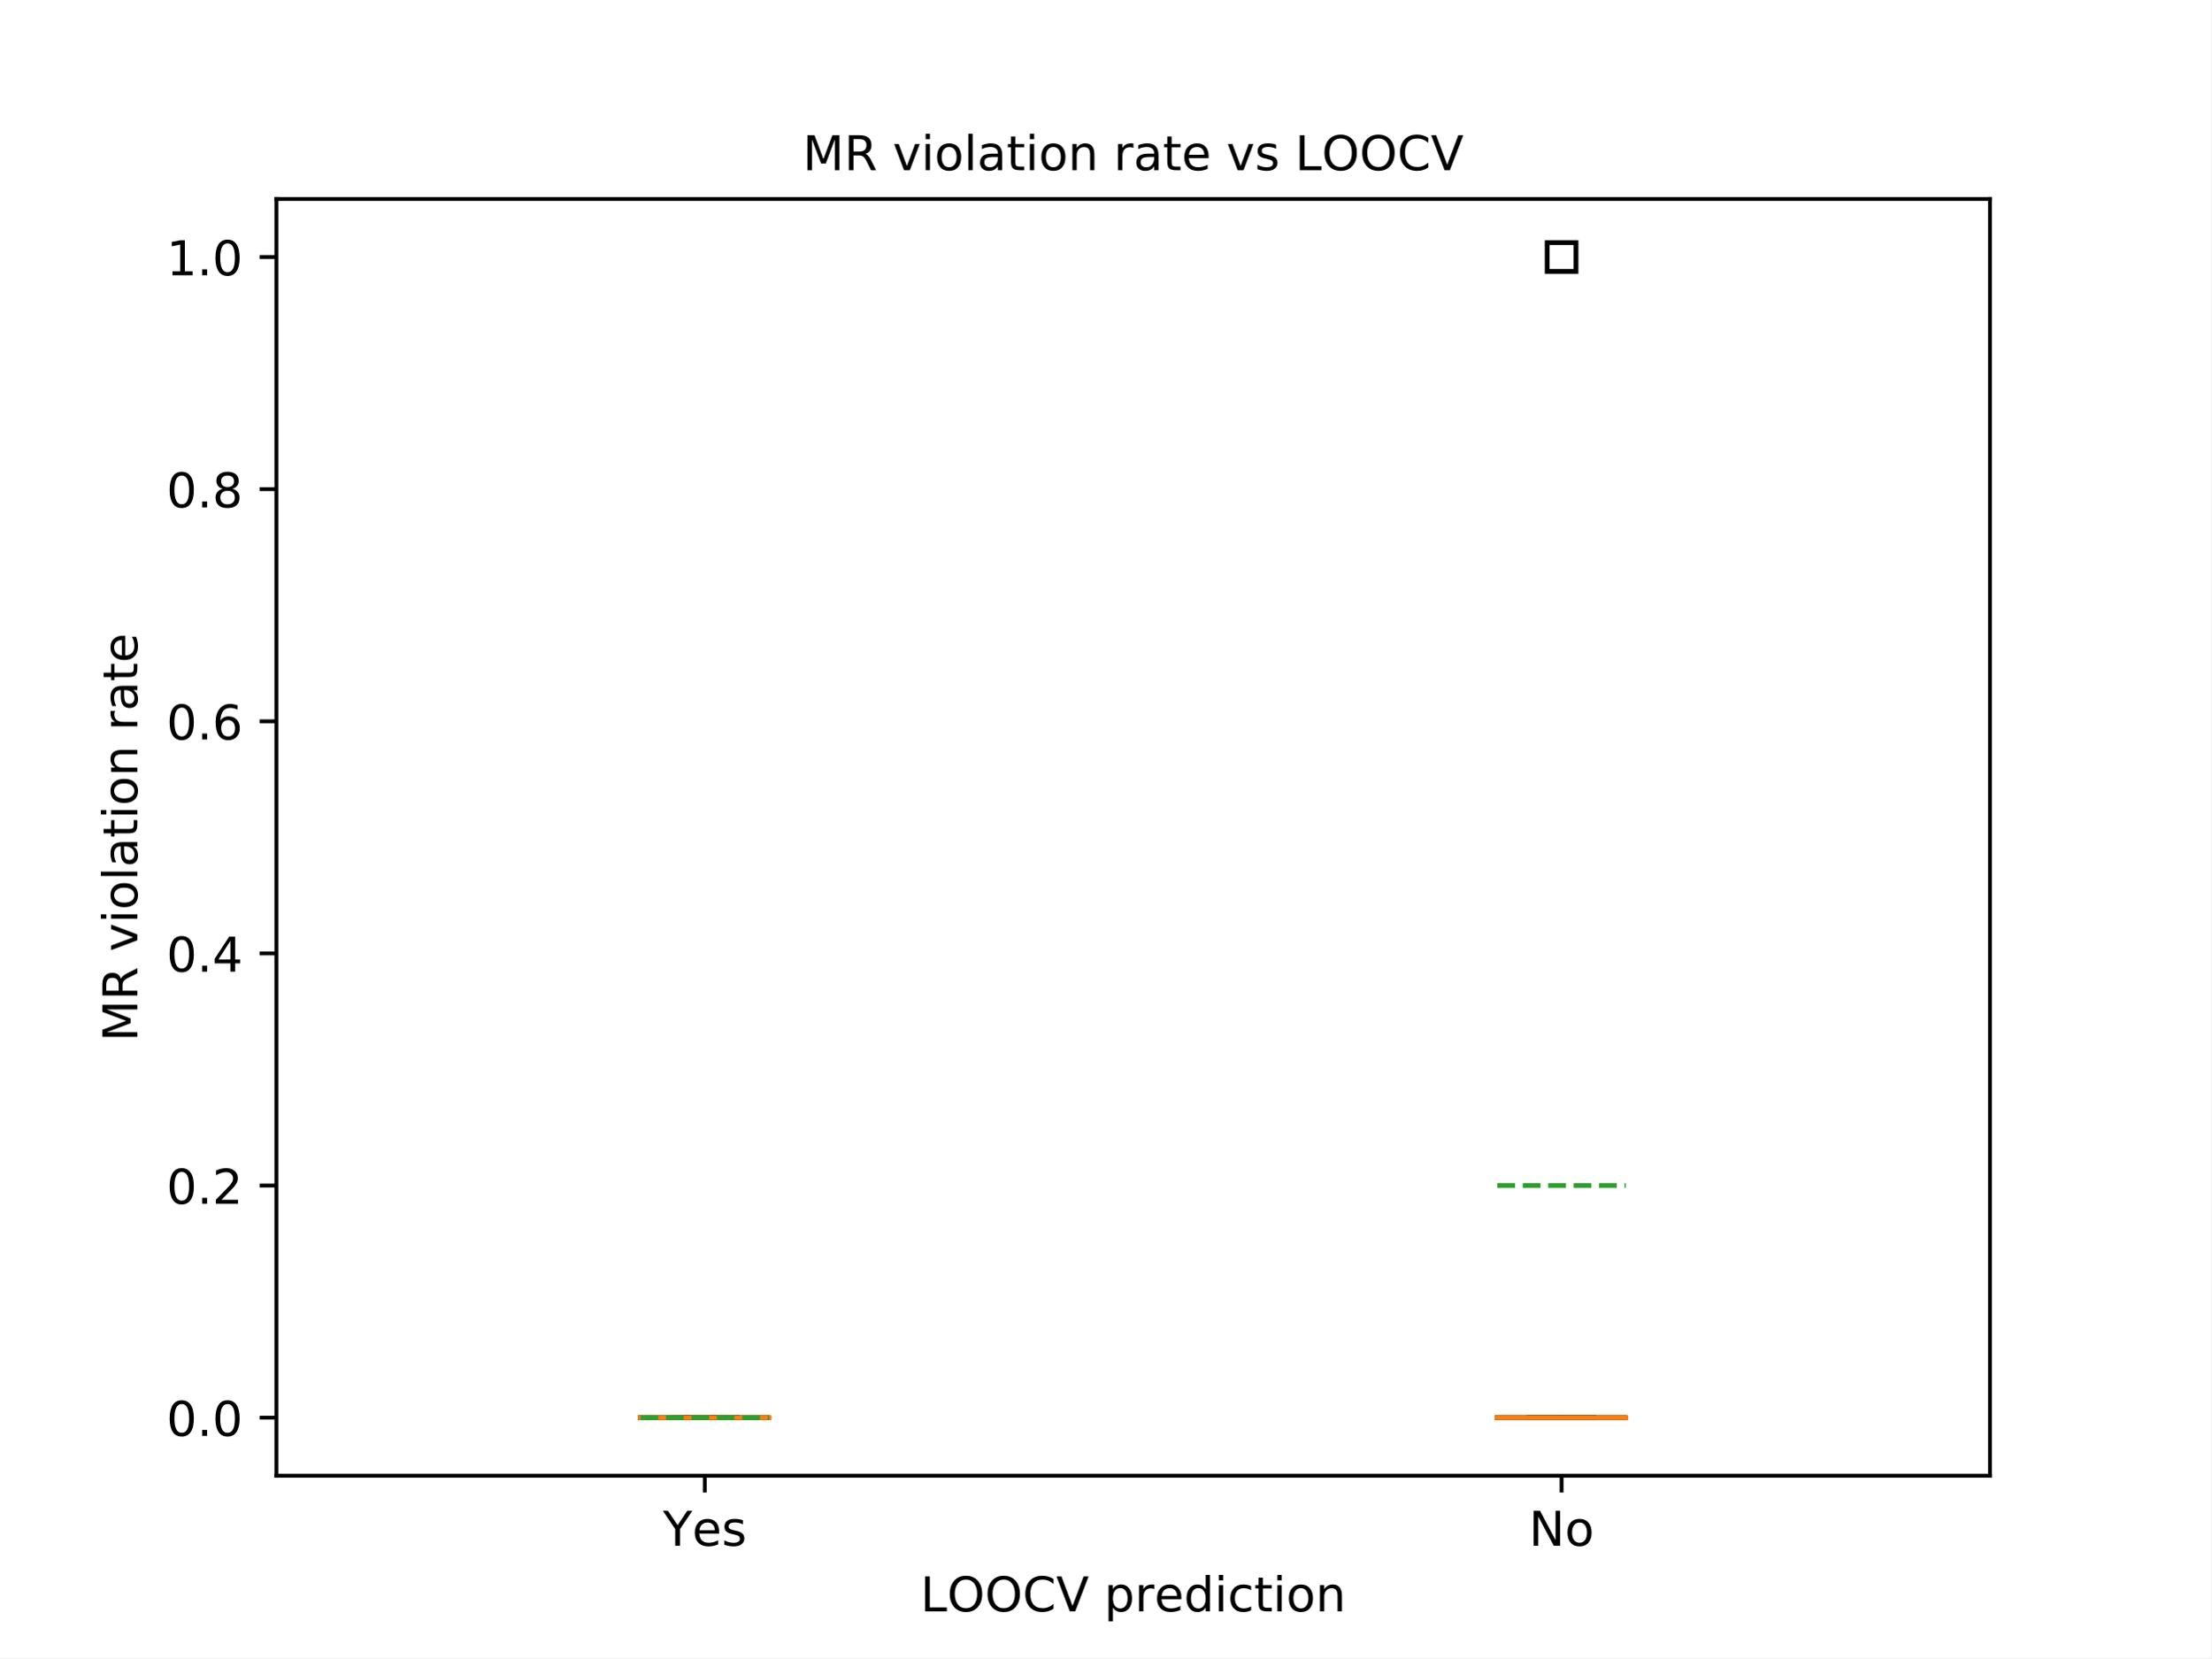
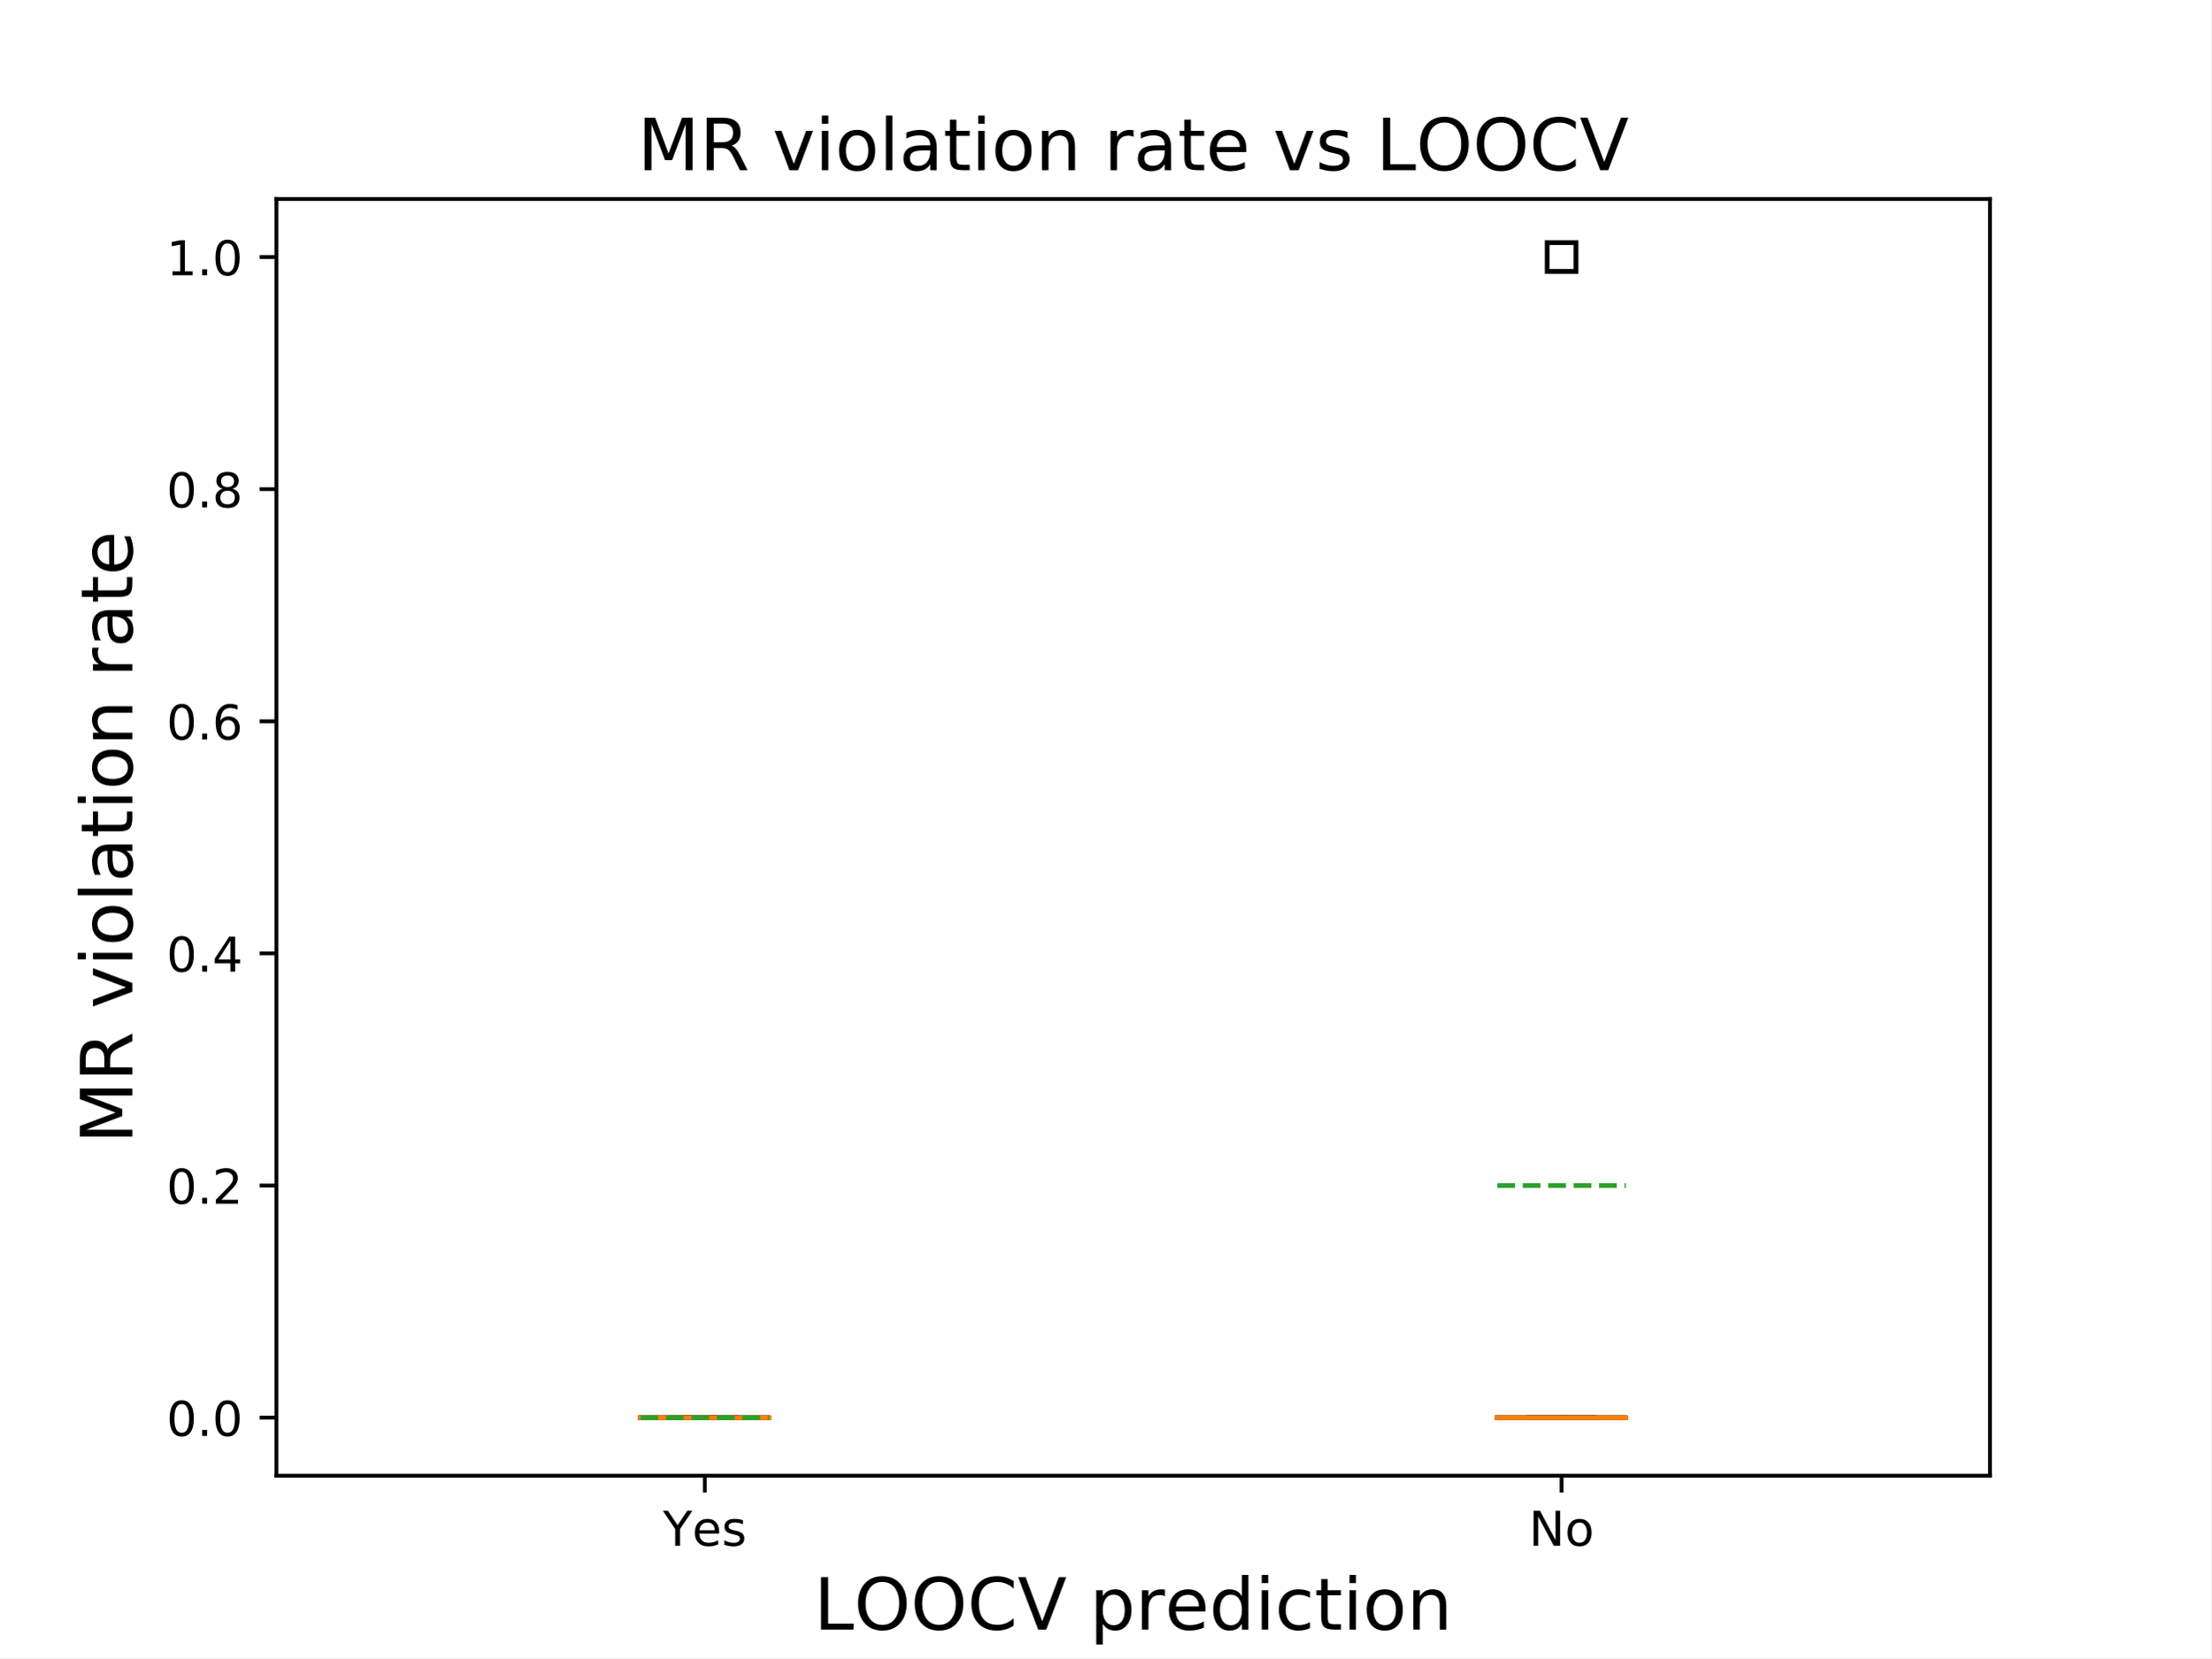
<svg xmlns="http://www.w3.org/2000/svg" xmlns:xlink="http://www.w3.org/1999/xlink" height="345.6pt" version="1.1" viewBox="0 0 460.8 345.6" width="460.8pt">
  <defs>
    <style type="text/css">
*{stroke-linecap:butt;stroke-linejoin:round;}
  </style>
  </defs>
  <g id="figure_1">
    <g id="patch_1">
      <path d="M 0 345.6  L 460.8 345.6  L 460.8 0  L 0 0  z " style="fill:#ffffff;" />
    </g>
    <g id="axes_1">
      <g id="patch_2">
        <path d="M 57.6 307.584  L 414.72 307.584  L 414.72 41.472  L 57.6 41.472  z " style="fill:#ffffff;" />
      </g>
      <g id="matplotlib.axis_1">
        <g id="xtick_1">
          <g id="line2d_1">
            <defs>
-               <path d="M 0 0  L 0 3.5  " id="m2369050614" style="stroke:#000000;stroke-width:0.8;" />
-             </defs>
-             <g>
-               <use style="stroke:#000000;stroke-width:0.8;" x="146.88" xlink:href="#m2369050614" y="307.584" />
+               <path d="M 0 0  L 0 3.5  " id="m07c91dd76b" style="stroke:#000000;stroke-width:0.8;" />
+             </defs>
+             <g>
+               <use style="stroke:#000000;stroke-width:0.8;" x="146.88" xlink:href="#m07c91dd76b" y="307.584" />
            </g>
          </g>
          <g id="text_1">
            <defs>
              <path d="M -0.203 72.906  L 10.406 72.906  L 30.609 42.922  L 50.688 72.906  L 61.281 72.906  L 35.5 34.719  L 35.5 0  L 25.594 0  L 25.594 34.719  z " id="DejaVuSans-89" />
              <path d="M 56.203 29.594  L 56.203 25.203  L 14.891 25.203  Q 15.484 15.922 20.484 11.062  Q 25.484 6.203 34.422 6.203  Q 39.594 6.203 44.453 7.469  Q 49.312 8.734 54.109 11.281  L 54.109 2.781  Q 49.266 0.734 44.188 -0.344  Q 39.109 -1.422 33.891 -1.422  Q 20.797 -1.422 13.156 6.188  Q 5.516 13.812 5.516 26.812  Q 5.516 40.234 12.766 48.109  Q 20.016 56 32.328 56  Q 43.359 56 49.781 48.891  Q 56.203 41.797 56.203 29.594  z M 47.219 32.234  Q 47.125 39.594 43.094 43.984  Q 39.062 48.391 32.422 48.391  Q 24.906 48.391 20.391 44.141  Q 15.875 39.891 15.188 32.172  z " id="DejaVuSans-101" />
              <path d="M 44.281 53.078  L 44.281 44.578  Q 40.484 46.531 36.375 47.5  Q 32.281 48.484 27.875 48.484  Q 21.188 48.484 17.844 46.438  Q 14.5 44.391 14.5 40.281  Q 14.5 37.156 16.891 35.375  Q 19.281 33.594 26.516 31.984  L 29.594 31.297  Q 39.156 29.25 43.188 25.516  Q 47.219 21.781 47.219 15.094  Q 47.219 7.469 41.188 3.016  Q 35.156 -1.422 24.609 -1.422  Q 20.219 -1.422 15.453 -0.562  Q 10.688 0.297 5.422 2  L 5.422 11.281  Q 10.406 8.688 15.234 7.391  Q 20.062 6.109 24.812 6.109  Q 31.156 6.109 34.562 8.281  Q 37.984 10.453 37.984 14.406  Q 37.984 18.062 35.516 20.016  Q 33.062 21.969 24.703 23.781  L 21.578 24.516  Q 13.234 26.266 9.516 29.906  Q 5.812 33.547 5.812 39.891  Q 5.812 47.609 11.281 51.797  Q 16.75 56 26.812 56  Q 31.781 56 36.172 55.266  Q 40.578 54.547 44.281 53.078  z " id="DejaVuSans-115" />
            </defs>
            <g transform="translate(138.155 322.1824)scale(0.1 -0.1)">
              <use xlink:href="#DejaVuSans-89" />
              <use x="60.881" xlink:href="#DejaVuSans-101" />
              <use x="122.404" xlink:href="#DejaVuSans-115" />
            </g>
          </g>
        </g>
        <g id="xtick_2">
          <g id="line2d_2">
            <g>
-               <use style="stroke:#000000;stroke-width:0.8;" x="325.44" xlink:href="#m2369050614" y="307.584" />
+               <use style="stroke:#000000;stroke-width:0.8;" x="325.44" xlink:href="#m07c91dd76b" y="307.584" />
            </g>
          </g>
          <g id="text_2">
            <defs>
              <path d="M 9.812 72.906  L 23.094 72.906  L 55.422 11.922  L 55.422 72.906  L 64.984 72.906  L 64.984 0  L 51.703 0  L 19.391 60.984  L 19.391 0  L 9.812 0  z " id="DejaVuSans-78" />
              <path d="M 30.609 48.391  Q 23.391 48.391 19.188 42.75  Q 14.984 37.109 14.984 27.297  Q 14.984 17.484 19.156 11.844  Q 23.344 6.203 30.609 6.203  Q 37.797 6.203 41.984 11.859  Q 46.188 17.531 46.188 27.297  Q 46.188 37.016 41.984 42.703  Q 37.797 48.391 30.609 48.391  z M 30.609 56  Q 42.328 56 49.016 48.375  Q 55.719 40.766 55.719 27.297  Q 55.719 13.875 49.016 6.219  Q 42.328 -1.422 30.609 -1.422  Q 18.844 -1.422 12.172 6.219  Q 5.516 13.875 5.516 27.297  Q 5.516 40.766 12.172 48.375  Q 18.844 56 30.609 56  z " id="DejaVuSans-111" />
            </defs>
            <g transform="translate(318.64 322.1824)scale(0.1 -0.1)">
              <use xlink:href="#DejaVuSans-78" />
              <use x="74.805" xlink:href="#DejaVuSans-111" />
            </g>
          </g>
        </g>
        <g id="text_3">
          <defs>
            <path d="M 9.812 72.906  L 19.672 72.906  L 19.672 8.297  L 55.172 8.297  L 55.172 0  L 9.812 0  z " id="DejaVuSans-76" />
            <path d="M 39.406 66.219  Q 28.656 66.219 22.328 58.203  Q 16.016 50.203 16.016 36.375  Q 16.016 22.609 22.328 14.594  Q 28.656 6.594 39.406 6.594  Q 50.141 6.594 56.422 14.594  Q 62.703 22.609 62.703 36.375  Q 62.703 50.203 56.422 58.203  Q 50.141 66.219 39.406 66.219  z M 39.406 74.219  Q 54.734 74.219 63.906 63.938  Q 73.094 53.656 73.094 36.375  Q 73.094 19.141 63.906 8.859  Q 54.734 -1.422 39.406 -1.422  Q 24.031 -1.422 14.812 8.828  Q 5.609 19.094 5.609 36.375  Q 5.609 53.656 14.812 63.938  Q 24.031 74.219 39.406 74.219  z " id="DejaVuSans-79" />
            <path d="M 64.406 67.281  L 64.406 56.891  Q 59.422 61.531 53.781 63.812  Q 48.141 66.109 41.797 66.109  Q 29.297 66.109 22.656 58.469  Q 16.016 50.828 16.016 36.375  Q 16.016 21.969 22.656 14.328  Q 29.297 6.688 41.797 6.688  Q 48.141 6.688 53.781 8.984  Q 59.422 11.281 64.406 15.922  L 64.406 5.609  Q 59.234 2.094 53.438 0.328  Q 47.656 -1.422 41.219 -1.422  Q 24.656 -1.422 15.125 8.703  Q 5.609 18.844 5.609 36.375  Q 5.609 53.953 15.125 64.078  Q 24.656 74.219 41.219 74.219  Q 47.75 74.219 53.531 72.484  Q 59.328 70.75 64.406 67.281  z " id="DejaVuSans-67" />
            <path d="M 28.609 0  L 0.781 72.906  L 11.078 72.906  L 34.188 11.531  L 57.328 72.906  L 67.578 72.906  L 39.797 0  z " id="DejaVuSans-86" />
            <path id="DejaVuSans-32" />
            <path d="M 18.109 8.203  L 18.109 -20.797  L 9.078 -20.797  L 9.078 54.688  L 18.109 54.688  L 18.109 46.391  Q 20.953 51.266 25.266 53.625  Q 29.594 56 35.594 56  Q 45.562 56 51.781 48.094  Q 58.016 40.188 58.016 27.297  Q 58.016 14.406 51.781 6.484  Q 45.562 -1.422 35.594 -1.422  Q 29.594 -1.422 25.266 0.953  Q 20.953 3.328 18.109 8.203  z M 48.688 27.297  Q 48.688 37.203 44.609 42.844  Q 40.531 48.484 33.406 48.484  Q 26.266 48.484 22.188 42.844  Q 18.109 37.203 18.109 27.297  Q 18.109 17.391 22.188 11.75  Q 26.266 6.109 33.406 6.109  Q 40.531 6.109 44.609 11.75  Q 48.688 17.391 48.688 27.297  z " id="DejaVuSans-112" />
            <path d="M 41.109 46.297  Q 39.594 47.172 37.812 47.578  Q 36.031 48 33.891 48  Q 26.266 48 22.188 43.047  Q 18.109 38.094 18.109 28.812  L 18.109 0  L 9.078 0  L 9.078 54.688  L 18.109 54.688  L 18.109 46.188  Q 20.953 51.172 25.484 53.578  Q 30.031 56 36.531 56  Q 37.453 56 38.578 55.875  Q 39.703 55.766 41.062 55.516  z " id="DejaVuSans-114" />
            <path d="M 45.406 46.391  L 45.406 75.984  L 54.391 75.984  L 54.391 0  L 45.406 0  L 45.406 8.203  Q 42.578 3.328 38.25 0.953  Q 33.938 -1.422 27.875 -1.422  Q 17.969 -1.422 11.734 6.484  Q 5.516 14.406 5.516 27.297  Q 5.516 40.188 11.734 48.094  Q 17.969 56 27.875 56  Q 33.938 56 38.25 53.625  Q 42.578 51.266 45.406 46.391  z M 14.797 27.297  Q 14.797 17.391 18.875 11.75  Q 22.953 6.109 30.078 6.109  Q 37.203 6.109 41.297 11.75  Q 45.406 17.391 45.406 27.297  Q 45.406 37.203 41.297 42.844  Q 37.203 48.484 30.078 48.484  Q 22.953 48.484 18.875 42.844  Q 14.797 37.203 14.797 27.297  z " id="DejaVuSans-100" />
            <path d="M 9.422 54.688  L 18.406 54.688  L 18.406 0  L 9.422 0  z M 9.422 75.984  L 18.406 75.984  L 18.406 64.594  L 9.422 64.594  z " id="DejaVuSans-105" />
            <path d="M 48.781 52.594  L 48.781 44.188  Q 44.969 46.297 41.141 47.344  Q 37.312 48.391 33.406 48.391  Q 24.656 48.391 19.812 42.844  Q 14.984 37.312 14.984 27.297  Q 14.984 17.281 19.812 11.734  Q 24.656 6.203 33.406 6.203  Q 37.312 6.203 41.141 7.25  Q 44.969 8.297 48.781 10.406  L 48.781 2.094  Q 45.016 0.344 40.984 -0.531  Q 36.969 -1.422 32.422 -1.422  Q 20.062 -1.422 12.781 6.344  Q 5.516 14.109 5.516 27.297  Q 5.516 40.672 12.859 48.328  Q 20.219 56 33.016 56  Q 37.156 56 41.109 55.141  Q 45.062 54.297 48.781 52.594  z " id="DejaVuSans-99" />
            <path d="M 18.312 70.219  L 18.312 54.688  L 36.812 54.688  L 36.812 47.703  L 18.312 47.703  L 18.312 18.016  Q 18.312 11.328 20.141 9.422  Q 21.969 7.516 27.594 7.516  L 36.812 7.516  L 36.812 0  L 27.594 0  Q 17.188 0 13.234 3.875  Q 9.281 7.766 9.281 18.016  L 9.281 47.703  L 2.688 47.703  L 2.688 54.688  L 9.281 54.688  L 9.281 70.219  z " id="DejaVuSans-116" />
            <path d="M 54.891 33.016  L 54.891 0  L 45.906 0  L 45.906 32.719  Q 45.906 40.484 42.875 44.328  Q 39.844 48.188 33.797 48.188  Q 26.516 48.188 22.312 43.547  Q 18.109 38.922 18.109 30.906  L 18.109 0  L 9.078 0  L 9.078 54.688  L 18.109 54.688  L 18.109 46.188  Q 21.344 51.125 25.703 53.562  Q 30.078 56 35.797 56  Q 45.219 56 50.047 50.172  Q 54.891 44.344 54.891 33.016  z " id="DejaVuSans-110" />
          </defs>
-           <g transform="translate(191.8092 335.8606)scale(0.1 -0.1)">
+           <g transform="translate(169.6338 339.6598)scale(0.15 -0.15)">
            <use xlink:href="#DejaVuSans-76" />
            <use x="55.666" xlink:href="#DejaVuSans-79" />
            <use x="134.377" xlink:href="#DejaVuSans-79" />
            <use x="213.088" xlink:href="#DejaVuSans-67" />
            <use x="282.912" xlink:href="#DejaVuSans-86" />
            <use x="351.32" xlink:href="#DejaVuSans-32" />
            <use x="383.107" xlink:href="#DejaVuSans-112" />
            <use x="446.584" xlink:href="#DejaVuSans-114" />
            <use x="487.666" xlink:href="#DejaVuSans-101" />
            <use x="549.189" xlink:href="#DejaVuSans-100" />
            <use x="612.666" xlink:href="#DejaVuSans-105" />
            <use x="640.449" xlink:href="#DejaVuSans-99" />
            <use x="695.43" xlink:href="#DejaVuSans-116" />
            <use x="734.639" xlink:href="#DejaVuSans-105" />
            <use x="762.422" xlink:href="#DejaVuSans-111" />
            <use x="823.604" xlink:href="#DejaVuSans-110" />
          </g>
        </g>
      </g>
      <g id="matplotlib.axis_2">
        <g id="ytick_1">
          <g id="line2d_3">
            <defs>
-               <path d="M 0 0  L -3.5 0  " id="m2207cad176" style="stroke:#000000;stroke-width:0.8;" />
-             </defs>
-             <g>
-               <use style="stroke:#000000;stroke-width:0.8;" x="57.6" xlink:href="#m2207cad176" y="295.488" />
+               <path d="M 0 0  L -3.5 0  " id="m3aaaaac461" style="stroke:#000000;stroke-width:0.8;" />
+             </defs>
+             <g>
+               <use style="stroke:#000000;stroke-width:0.8;" x="57.6" xlink:href="#m3aaaaac461" y="295.488" />
            </g>
          </g>
          <g id="text_4">
            <defs>
              <path d="M 31.781 66.406  Q 24.172 66.406 20.328 58.906  Q 16.5 51.422 16.5 36.375  Q 16.5 21.391 20.328 13.891  Q 24.172 6.391 31.781 6.391  Q 39.453 6.391 43.281 13.891  Q 47.125 21.391 47.125 36.375  Q 47.125 51.422 43.281 58.906  Q 39.453 66.406 31.781 66.406  z M 31.781 74.219  Q 44.047 74.219 50.516 64.516  Q 56.984 54.828 56.984 36.375  Q 56.984 17.969 50.516 8.266  Q 44.047 -1.422 31.781 -1.422  Q 19.531 -1.422 13.062 8.266  Q 6.594 17.969 6.594 36.375  Q 6.594 54.828 13.062 64.516  Q 19.531 74.219 31.781 74.219  z " id="DejaVuSans-48" />
              <path d="M 10.688 12.406  L 21 12.406  L 21 0  L 10.688 0  z " id="DejaVuSans-46" />
            </defs>
            <g transform="translate(34.69687 299.2872)scale(0.1 -0.1)">
              <use xlink:href="#DejaVuSans-48" />
              <use x="63.623" xlink:href="#DejaVuSans-46" />
              <use x="95.41" xlink:href="#DejaVuSans-48" />
            </g>
          </g>
        </g>
        <g id="ytick_2">
          <g id="line2d_4">
            <g>
-               <use style="stroke:#000000;stroke-width:0.8;" x="57.6" xlink:href="#m2207cad176" y="247.104" />
+               <use style="stroke:#000000;stroke-width:0.8;" x="57.6" xlink:href="#m3aaaaac461" y="247.104" />
            </g>
          </g>
          <g id="text_5">
            <defs>
              <path d="M 19.188 8.297  L 53.609 8.297  L 53.609 0  L 7.328 0  L 7.328 8.297  Q 12.938 14.109 22.625 23.891  Q 32.328 33.688 34.812 36.531  Q 39.547 41.844 41.422 45.531  Q 43.312 49.219 43.312 52.781  Q 43.312 58.594 39.234 62.25  Q 35.156 65.922 28.609 65.922  Q 23.969 65.922 18.812 64.312  Q 13.672 62.703 7.812 59.422  L 7.812 69.391  Q 13.766 71.781 18.938 73  Q 24.125 74.219 28.422 74.219  Q 39.75 74.219 46.484 68.547  Q 53.219 62.891 53.219 53.422  Q 53.219 48.922 51.531 44.891  Q 49.859 40.875 45.406 35.406  Q 44.188 33.984 37.641 27.219  Q 31.109 20.453 19.188 8.297  z " id="DejaVuSans-50" />
            </defs>
            <g transform="translate(34.69687 250.9032)scale(0.1 -0.1)">
              <use xlink:href="#DejaVuSans-48" />
              <use x="63.623" xlink:href="#DejaVuSans-46" />
              <use x="95.41" xlink:href="#DejaVuSans-50" />
            </g>
          </g>
        </g>
        <g id="ytick_3">
          <g id="line2d_5">
            <g>
-               <use style="stroke:#000000;stroke-width:0.8;" x="57.6" xlink:href="#m2207cad176" y="198.72" />
+               <use style="stroke:#000000;stroke-width:0.8;" x="57.6" xlink:href="#m3aaaaac461" y="198.72" />
            </g>
          </g>
          <g id="text_6">
            <defs>
              <path d="M 37.797 64.312  L 12.891 25.391  L 37.797 25.391  z M 35.203 72.906  L 47.609 72.906  L 47.609 25.391  L 58.016 25.391  L 58.016 17.188  L 47.609 17.188  L 47.609 0  L 37.797 0  L 37.797 17.188  L 4.891 17.188  L 4.891 26.703  z " id="DejaVuSans-52" />
            </defs>
            <g transform="translate(34.69687 202.5192)scale(0.1 -0.1)">
              <use xlink:href="#DejaVuSans-48" />
              <use x="63.623" xlink:href="#DejaVuSans-46" />
              <use x="95.41" xlink:href="#DejaVuSans-52" />
            </g>
          </g>
        </g>
        <g id="ytick_4">
          <g id="line2d_6">
            <g>
-               <use style="stroke:#000000;stroke-width:0.8;" x="57.6" xlink:href="#m2207cad176" y="150.336" />
+               <use style="stroke:#000000;stroke-width:0.8;" x="57.6" xlink:href="#m3aaaaac461" y="150.336" />
            </g>
          </g>
          <g id="text_7">
            <defs>
              <path d="M 33.016 40.375  Q 26.375 40.375 22.484 35.828  Q 18.609 31.297 18.609 23.391  Q 18.609 15.531 22.484 10.953  Q 26.375 6.391 33.016 6.391  Q 39.656 6.391 43.531 10.953  Q 47.406 15.531 47.406 23.391  Q 47.406 31.297 43.531 35.828  Q 39.656 40.375 33.016 40.375  z M 52.594 71.297  L 52.594 62.312  Q 48.875 64.062 45.094 64.984  Q 41.312 65.922 37.594 65.922  Q 27.828 65.922 22.672 59.328  Q 17.531 52.734 16.797 39.406  Q 19.672 43.656 24.016 45.922  Q 28.375 48.188 33.594 48.188  Q 44.578 48.188 50.953 41.516  Q 57.328 34.859 57.328 23.391  Q 57.328 12.156 50.688 5.359  Q 44.047 -1.422 33.016 -1.422  Q 20.359 -1.422 13.672 8.266  Q 6.984 17.969 6.984 36.375  Q 6.984 53.656 15.188 63.938  Q 23.391 74.219 37.203 74.219  Q 40.922 74.219 44.703 73.484  Q 48.484 72.75 52.594 71.297  z " id="DejaVuSans-54" />
            </defs>
            <g transform="translate(34.69687 154.1352)scale(0.1 -0.1)">
              <use xlink:href="#DejaVuSans-48" />
              <use x="63.623" xlink:href="#DejaVuSans-46" />
              <use x="95.41" xlink:href="#DejaVuSans-54" />
            </g>
          </g>
        </g>
        <g id="ytick_5">
          <g id="line2d_7">
            <g>
-               <use style="stroke:#000000;stroke-width:0.8;" x="57.6" xlink:href="#m2207cad176" y="101.952" />
+               <use style="stroke:#000000;stroke-width:0.8;" x="57.6" xlink:href="#m3aaaaac461" y="101.952" />
            </g>
          </g>
          <g id="text_8">
            <defs>
              <path d="M 31.781 34.625  Q 24.75 34.625 20.719 30.859  Q 16.703 27.094 16.703 20.516  Q 16.703 13.922 20.719 10.156  Q 24.75 6.391 31.781 6.391  Q 38.812 6.391 42.859 10.172  Q 46.922 13.969 46.922 20.516  Q 46.922 27.094 42.891 30.859  Q 38.875 34.625 31.781 34.625  z M 21.922 38.812  Q 15.578 40.375 12.031 44.719  Q 8.5 49.078 8.5 55.328  Q 8.5 64.062 14.719 69.141  Q 20.953 74.219 31.781 74.219  Q 42.672 74.219 48.875 69.141  Q 55.078 64.062 55.078 55.328  Q 55.078 49.078 51.531 44.719  Q 48 40.375 41.703 38.812  Q 48.828 37.156 52.797 32.312  Q 56.781 27.484 56.781 20.516  Q 56.781 9.906 50.312 4.234  Q 43.844 -1.422 31.781 -1.422  Q 19.734 -1.422 13.25 4.234  Q 6.781 9.906 6.781 20.516  Q 6.781 27.484 10.781 32.312  Q 14.797 37.156 21.922 38.812  z M 18.312 54.391  Q 18.312 48.734 21.844 45.562  Q 25.391 42.391 31.781 42.391  Q 38.141 42.391 41.719 45.562  Q 45.312 48.734 45.312 54.391  Q 45.312 60.062 41.719 63.234  Q 38.141 66.406 31.781 66.406  Q 25.391 66.406 21.844 63.234  Q 18.312 60.062 18.312 54.391  z " id="DejaVuSans-56" />
            </defs>
            <g transform="translate(34.69687 105.7512)scale(0.1 -0.1)">
              <use xlink:href="#DejaVuSans-48" />
              <use x="63.623" xlink:href="#DejaVuSans-46" />
              <use x="95.41" xlink:href="#DejaVuSans-56" />
            </g>
          </g>
        </g>
        <g id="ytick_6">
          <g id="line2d_8">
            <g>
-               <use style="stroke:#000000;stroke-width:0.8;" x="57.6" xlink:href="#m2207cad176" y="53.568" />
+               <use style="stroke:#000000;stroke-width:0.8;" x="57.6" xlink:href="#m3aaaaac461" y="53.568" />
            </g>
          </g>
          <g id="text_9">
            <defs>
              <path d="M 12.406 8.297  L 28.516 8.297  L 28.516 63.922  L 10.984 60.406  L 10.984 69.391  L 28.422 72.906  L 38.281 72.906  L 38.281 8.297  L 54.391 8.297  L 54.391 0  L 12.406 0  z " id="DejaVuSans-49" />
            </defs>
            <g transform="translate(34.69687 57.36722)scale(0.1 -0.1)">
              <use xlink:href="#DejaVuSans-49" />
              <use x="63.623" xlink:href="#DejaVuSans-46" />
              <use x="95.41" xlink:href="#DejaVuSans-48" />
            </g>
          </g>
        </g>
        <g id="text_10">
          <defs>
            <path d="M 9.812 72.906  L 24.516 72.906  L 43.109 23.297  L 61.812 72.906  L 76.516 72.906  L 76.516 0  L 66.891 0  L 66.891 64.016  L 48.094 14.016  L 38.188 14.016  L 19.391 64.016  L 19.391 0  L 9.812 0  z " id="DejaVuSans-77" />
            <path d="M 44.391 34.188  Q 47.562 33.109 50.562 29.594  Q 53.562 26.078 56.594 19.922  L 66.609 0  L 56 0  L 46.688 18.703  Q 43.062 26.031 39.672 28.422  Q 36.281 30.812 30.422 30.812  L 19.672 30.812  L 19.672 0  L 9.812 0  L 9.812 72.906  L 32.078 72.906  Q 44.578 72.906 50.734 67.672  Q 56.891 62.453 56.891 51.906  Q 56.891 45.016 53.688 40.469  Q 50.484 35.938 44.391 34.188  z M 19.672 64.797  L 19.672 38.922  L 32.078 38.922  Q 39.203 38.922 42.844 42.219  Q 46.484 45.516 46.484 51.906  Q 46.484 58.297 42.844 61.547  Q 39.203 64.797 32.078 64.797  z " id="DejaVuSans-82" />
            <path d="M 2.984 54.688  L 12.5 54.688  L 29.594 8.797  L 46.688 54.688  L 56.203 54.688  L 35.688 0  L 23.484 0  z " id="DejaVuSans-118" />
            <path d="M 9.422 75.984  L 18.406 75.984  L 18.406 0  L 9.422 0  z " id="DejaVuSans-108" />
            <path d="M 34.281 27.484  Q 23.391 27.484 19.188 25  Q 14.984 22.516 14.984 16.5  Q 14.984 11.719 18.141 8.906  Q 21.297 6.109 26.703 6.109  Q 34.188 6.109 38.703 11.406  Q 43.219 16.703 43.219 25.484  L 43.219 27.484  z M 52.203 31.203  L 52.203 0  L 43.219 0  L 43.219 8.297  Q 40.141 3.328 35.547 0.953  Q 30.953 -1.422 24.312 -1.422  Q 15.922 -1.422 10.953 3.297  Q 6 8.016 6 15.922  Q 6 25.141 12.172 29.828  Q 18.359 34.516 30.609 34.516  L 43.219 34.516  L 43.219 35.406  Q 43.219 41.609 39.141 45  Q 35.062 48.391 27.688 48.391  Q 23 48.391 18.547 47.266  Q 14.109 46.141 10.016 43.891  L 10.016 52.203  Q 14.938 54.109 19.578 55.047  Q 24.219 56 28.609 56  Q 40.484 56 46.344 49.844  Q 52.203 43.703 52.203 31.203  z " id="DejaVuSans-97" />
          </defs>
-           <g transform="translate(28.61719 217.0889)rotate(-90)scale(0.1 -0.1)">
+           <g transform="translate(27.57734 238.3694)rotate(-90)scale(0.15 -0.15)">
            <use xlink:href="#DejaVuSans-77" />
            <use x="86.279" xlink:href="#DejaVuSans-82" />
            <use x="155.762" xlink:href="#DejaVuSans-32" />
            <use x="187.549" xlink:href="#DejaVuSans-118" />
            <use x="246.729" xlink:href="#DejaVuSans-105" />
            <use x="274.512" xlink:href="#DejaVuSans-111" />
            <use x="335.693" xlink:href="#DejaVuSans-108" />
            <use x="363.477" xlink:href="#DejaVuSans-97" />
            <use x="424.756" xlink:href="#DejaVuSans-116" />
            <use x="463.965" xlink:href="#DejaVuSans-105" />
            <use x="491.748" xlink:href="#DejaVuSans-111" />
            <use x="552.93" xlink:href="#DejaVuSans-110" />
            <use x="616.309" xlink:href="#DejaVuSans-32" />
            <use x="648.096" xlink:href="#DejaVuSans-114" />
            <use x="689.209" xlink:href="#DejaVuSans-97" />
            <use x="750.488" xlink:href="#DejaVuSans-116" />
            <use x="789.697" xlink:href="#DejaVuSans-101" />
          </g>
        </g>
      </g>
      <g id="line2d_9">
-         <path clip-path="url(#p24918015a0)" d="M 133.488 295.488  L 160.272 295.488  L 160.272 295.488  L 133.488 295.488  L 133.488 295.488  " style="fill:none;stroke:#000000;stroke-linecap:square;" />
+         <path clip-path="url(#p0027ad8e44)" d="M 133.488 295.488  L 160.272 295.488  L 160.272 295.488  L 133.488 295.488  L 133.488 295.488  " style="fill:none;stroke:#000000;stroke-linecap:square;" />
      </g>
      <g id="line2d_10">
-         <path clip-path="url(#p24918015a0)" d="M 146.88 295.488  L 146.88 295.488  " style="fill:none;stroke:#000000;stroke-linecap:square;" />
+         <path clip-path="url(#p0027ad8e44)" d="M 146.88 295.488  L 146.88 295.488  " style="fill:none;stroke:#000000;stroke-linecap:square;" />
      </g>
      <g id="line2d_11">
-         <path clip-path="url(#p24918015a0)" d="M 146.88 295.488  L 146.88 295.488  " style="fill:none;stroke:#000000;stroke-linecap:square;" />
+         <path clip-path="url(#p0027ad8e44)" d="M 146.88 295.488  L 146.88 295.488  " style="fill:none;stroke:#000000;stroke-linecap:square;" />
      </g>
      <g id="line2d_12">
-         <path clip-path="url(#p24918015a0)" d="M 140.184 295.488  L 153.576 295.488  " style="fill:none;stroke:#000000;stroke-linecap:square;" />
+         <path clip-path="url(#p0027ad8e44)" d="M 140.184 295.488  L 153.576 295.488  " style="fill:none;stroke:#000000;stroke-linecap:square;" />
      </g>
      <g id="line2d_13">
-         <path clip-path="url(#p24918015a0)" d="M 140.184 295.488  L 153.576 295.488  " style="fill:none;stroke:#000000;stroke-linecap:square;" />
+         <path clip-path="url(#p0027ad8e44)" d="M 140.184 295.488  L 153.576 295.488  " style="fill:none;stroke:#000000;stroke-linecap:square;" />
      </g>
      <g id="line2d_14" />
      <g id="line2d_15">
-         <path clip-path="url(#p24918015a0)" d="M 312.048 295.488  L 338.832 295.488  L 338.832 295.488  L 312.048 295.488  L 312.048 295.488  " style="fill:none;stroke:#000000;stroke-linecap:square;" />
+         <path clip-path="url(#p0027ad8e44)" d="M 312.048 295.488  L 338.832 295.488  L 338.832 295.488  L 312.048 295.488  L 312.048 295.488  " style="fill:none;stroke:#000000;stroke-linecap:square;" />
      </g>
      <g id="line2d_16">
-         <path clip-path="url(#p24918015a0)" d="M 325.44 295.488  L 325.44 295.488  " style="fill:none;stroke:#000000;stroke-linecap:square;" />
+         <path clip-path="url(#p0027ad8e44)" d="M 325.44 295.488  L 325.44 295.488  " style="fill:none;stroke:#000000;stroke-linecap:square;" />
      </g>
      <g id="line2d_17">
-         <path clip-path="url(#p24918015a0)" d="M 325.44 295.488  L 325.44 295.488  " style="fill:none;stroke:#000000;stroke-linecap:square;" />
+         <path clip-path="url(#p0027ad8e44)" d="M 325.44 295.488  L 325.44 295.488  " style="fill:none;stroke:#000000;stroke-linecap:square;" />
      </g>
      <g id="line2d_18">
-         <path clip-path="url(#p24918015a0)" d="M 318.744 295.488  L 332.136 295.488  " style="fill:none;stroke:#000000;stroke-linecap:square;" />
+         <path clip-path="url(#p0027ad8e44)" d="M 318.744 295.488  L 332.136 295.488  " style="fill:none;stroke:#000000;stroke-linecap:square;" />
      </g>
      <g id="line2d_19">
-         <path clip-path="url(#p24918015a0)" d="M 318.744 295.488  L 332.136 295.488  " style="fill:none;stroke:#000000;stroke-linecap:square;" />
+         <path clip-path="url(#p0027ad8e44)" d="M 318.744 295.488  L 332.136 295.488  " style="fill:none;stroke:#000000;stroke-linecap:square;" />
      </g>
      <g id="line2d_20">
        <defs>
-           <path d="M -3 3  L 3 3  L 3 -3  L -3 -3  z " id="med27ff4fb4" style="stroke:#000000;stroke-linejoin:miter;" />
+           <path d="M -3 3  L 3 3  L 3 -3  L -3 -3  z " id="m365e3032de" style="stroke:#000000;stroke-linejoin:miter;" />
        </defs>
-         <g clip-path="url(#p24918015a0)">
-           <use style="fill-opacity:0;stroke:#000000;stroke-linejoin:miter;" x="325.44" xlink:href="#med27ff4fb4" y="53.568" />
+         <g clip-path="url(#p0027ad8e44)">
+           <use style="fill-opacity:0;stroke:#000000;stroke-linejoin:miter;" x="325.44" xlink:href="#m365e3032de" y="53.568" />
        </g>
      </g>
      <g id="line2d_21">
-         <path clip-path="url(#p24918015a0)" d="M 133.488 295.488  L 160.272 295.488  " style="fill:none;stroke:#ff7f0e;stroke-linecap:square;" />
+         <path clip-path="url(#p0027ad8e44)" d="M 133.488 295.488  L 160.272 295.488  " style="fill:none;stroke:#ff7f0e;stroke-linecap:square;" />
      </g>
      <g id="line2d_22">
-         <path clip-path="url(#p24918015a0)" d="M 133.488 295.488  L 160.272 295.488  " style="fill:none;stroke:#2ca02c;stroke-dasharray:3.7,1.6;stroke-dashoffset:0;" />
+         <path clip-path="url(#p0027ad8e44)" d="M 133.488 295.488  L 160.272 295.488  " style="fill:none;stroke:#2ca02c;stroke-dasharray:3.7,1.6;stroke-dashoffset:0;" />
      </g>
      <g id="line2d_23">
-         <path clip-path="url(#p24918015a0)" d="M 312.048 295.488  L 338.832 295.488  " style="fill:none;stroke:#ff7f0e;stroke-linecap:square;" />
+         <path clip-path="url(#p0027ad8e44)" d="M 312.048 295.488  L 338.832 295.488  " style="fill:none;stroke:#ff7f0e;stroke-linecap:square;" />
      </g>
      <g id="line2d_24">
-         <path clip-path="url(#p24918015a0)" d="M 312.048 247.104  L 338.832 247.104  " style="fill:none;stroke:#2ca02c;stroke-dasharray:3.7,1.6;stroke-dashoffset:0;" />
+         <path clip-path="url(#p0027ad8e44)" d="M 312.048 247.104  L 338.832 247.104  " style="fill:none;stroke:#2ca02c;stroke-dasharray:3.7,1.6;stroke-dashoffset:0;" />
      </g>
      <g id="patch_3">
        <path d="M 57.6 307.584  L 57.6 41.472  " style="fill:none;stroke:#000000;stroke-linecap:square;stroke-linejoin:miter;stroke-width:0.8;" />
      </g>
      <g id="patch_4">
        <path d="M 414.72 307.584  L 414.72 41.472  " style="fill:none;stroke:#000000;stroke-linecap:square;stroke-linejoin:miter;stroke-width:0.8;" />
      </g>
      <g id="patch_5">
        <path d="M 57.6 307.584  L 414.72 307.584  " style="fill:none;stroke:#000000;stroke-linecap:square;stroke-linejoin:miter;stroke-width:0.8;" />
      </g>
      <g id="patch_6">
        <path d="M 57.6 41.472  L 414.72 41.472  " style="fill:none;stroke:#000000;stroke-linecap:square;stroke-linejoin:miter;stroke-width:0.8;" />
      </g>
      <g id="text_11">
-         <g transform="translate(167.2897 35.472)scale(0.1 -0.1)">
+         <g transform="translate(132.8545 35.472)scale(0.15 -0.15)">
          <use xlink:href="#DejaVuSans-77" />
          <use x="86.279" xlink:href="#DejaVuSans-82" />
          <use x="155.762" xlink:href="#DejaVuSans-32" />
          <use x="187.549" xlink:href="#DejaVuSans-118" />
          <use x="246.729" xlink:href="#DejaVuSans-105" />
          <use x="274.512" xlink:href="#DejaVuSans-111" />
          <use x="335.693" xlink:href="#DejaVuSans-108" />
          <use x="363.477" xlink:href="#DejaVuSans-97" />
          <use x="424.756" xlink:href="#DejaVuSans-116" />
          <use x="463.965" xlink:href="#DejaVuSans-105" />
          <use x="491.748" xlink:href="#DejaVuSans-111" />
          <use x="552.93" xlink:href="#DejaVuSans-110" />
          <use x="616.309" xlink:href="#DejaVuSans-32" />
          <use x="648.096" xlink:href="#DejaVuSans-114" />
          <use x="689.209" xlink:href="#DejaVuSans-97" />
          <use x="750.488" xlink:href="#DejaVuSans-116" />
          <use x="789.697" xlink:href="#DejaVuSans-101" />
          <use x="851.221" xlink:href="#DejaVuSans-32" />
          <use x="883.008" xlink:href="#DejaVuSans-118" />
          <use x="942.188" xlink:href="#DejaVuSans-115" />
          <use x="994.287" xlink:href="#DejaVuSans-32" />
          <use x="1026.074" xlink:href="#DejaVuSans-76" />
          <use x="1081.74" xlink:href="#DejaVuSans-79" />
          <use x="1160.451" xlink:href="#DejaVuSans-79" />
          <use x="1239.162" xlink:href="#DejaVuSans-67" />
          <use x="1308.986" xlink:href="#DejaVuSans-86" />
        </g>
      </g>
    </g>
  </g>
  <defs>
-     <clipPath id="p24918015a0">
+     <clipPath id="p0027ad8e44">
      <rect height="266.112" width="357.12" x="57.6" y="41.472" />
    </clipPath>
  </defs>
</svg>
